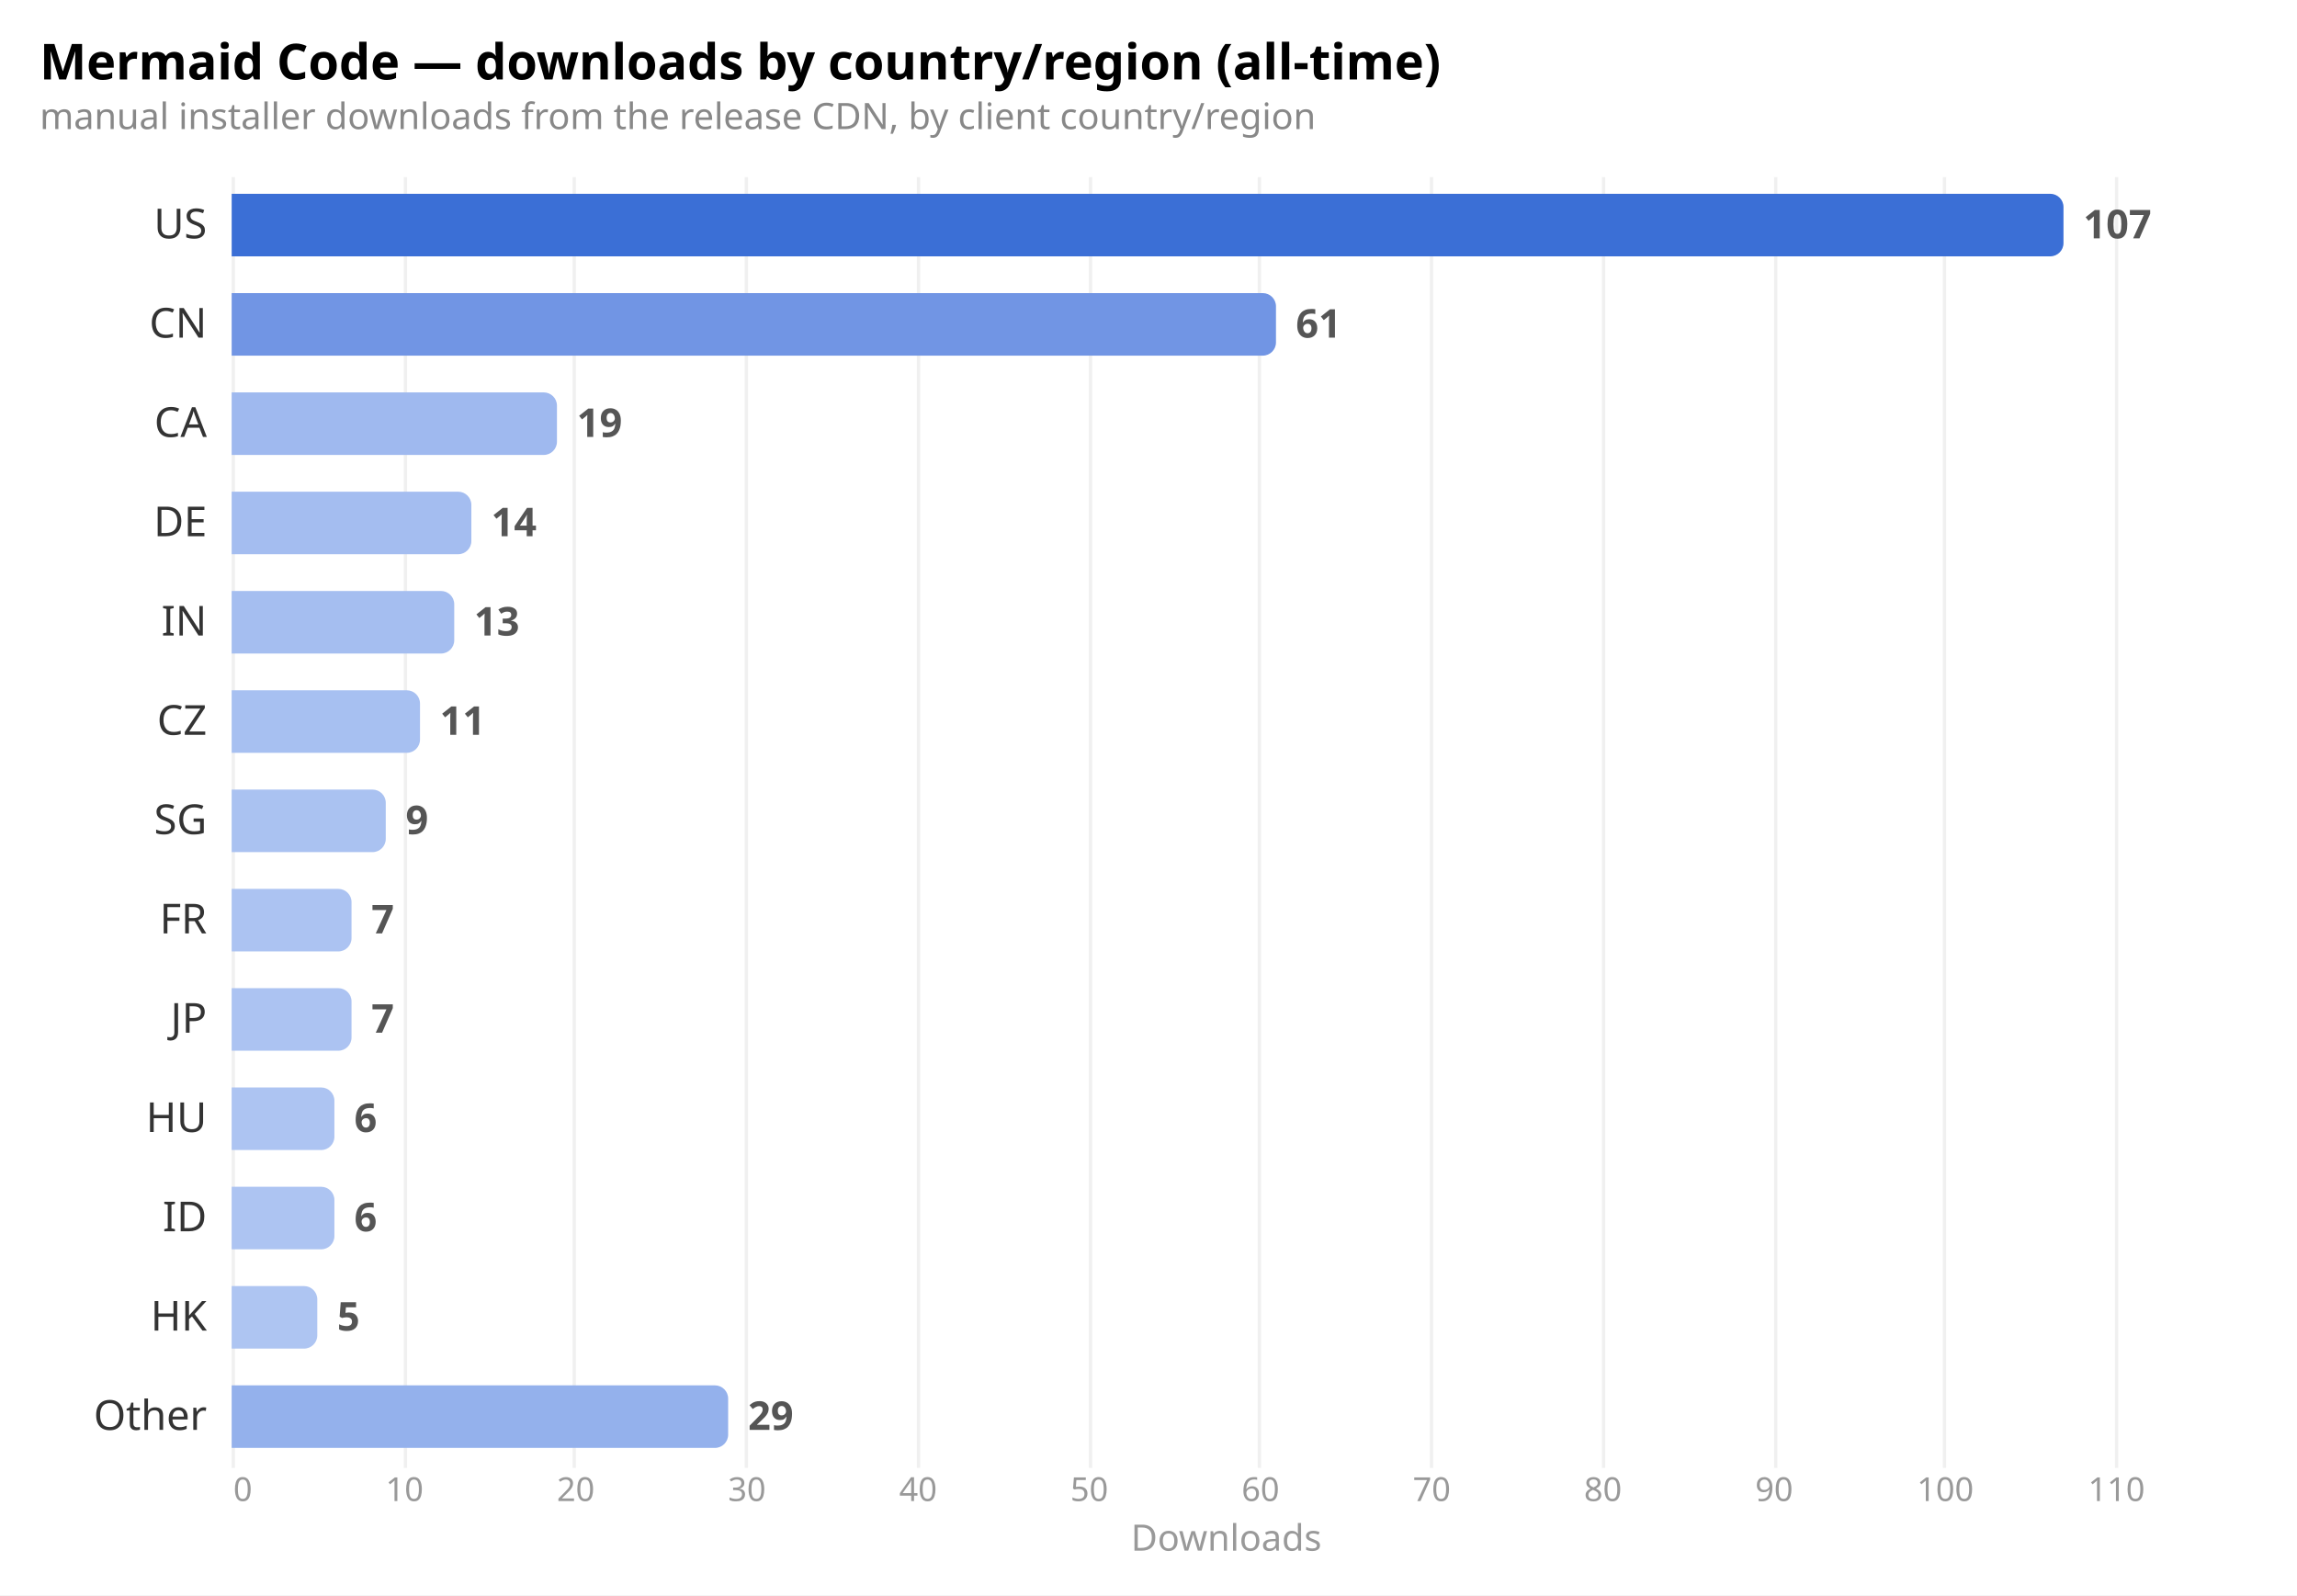
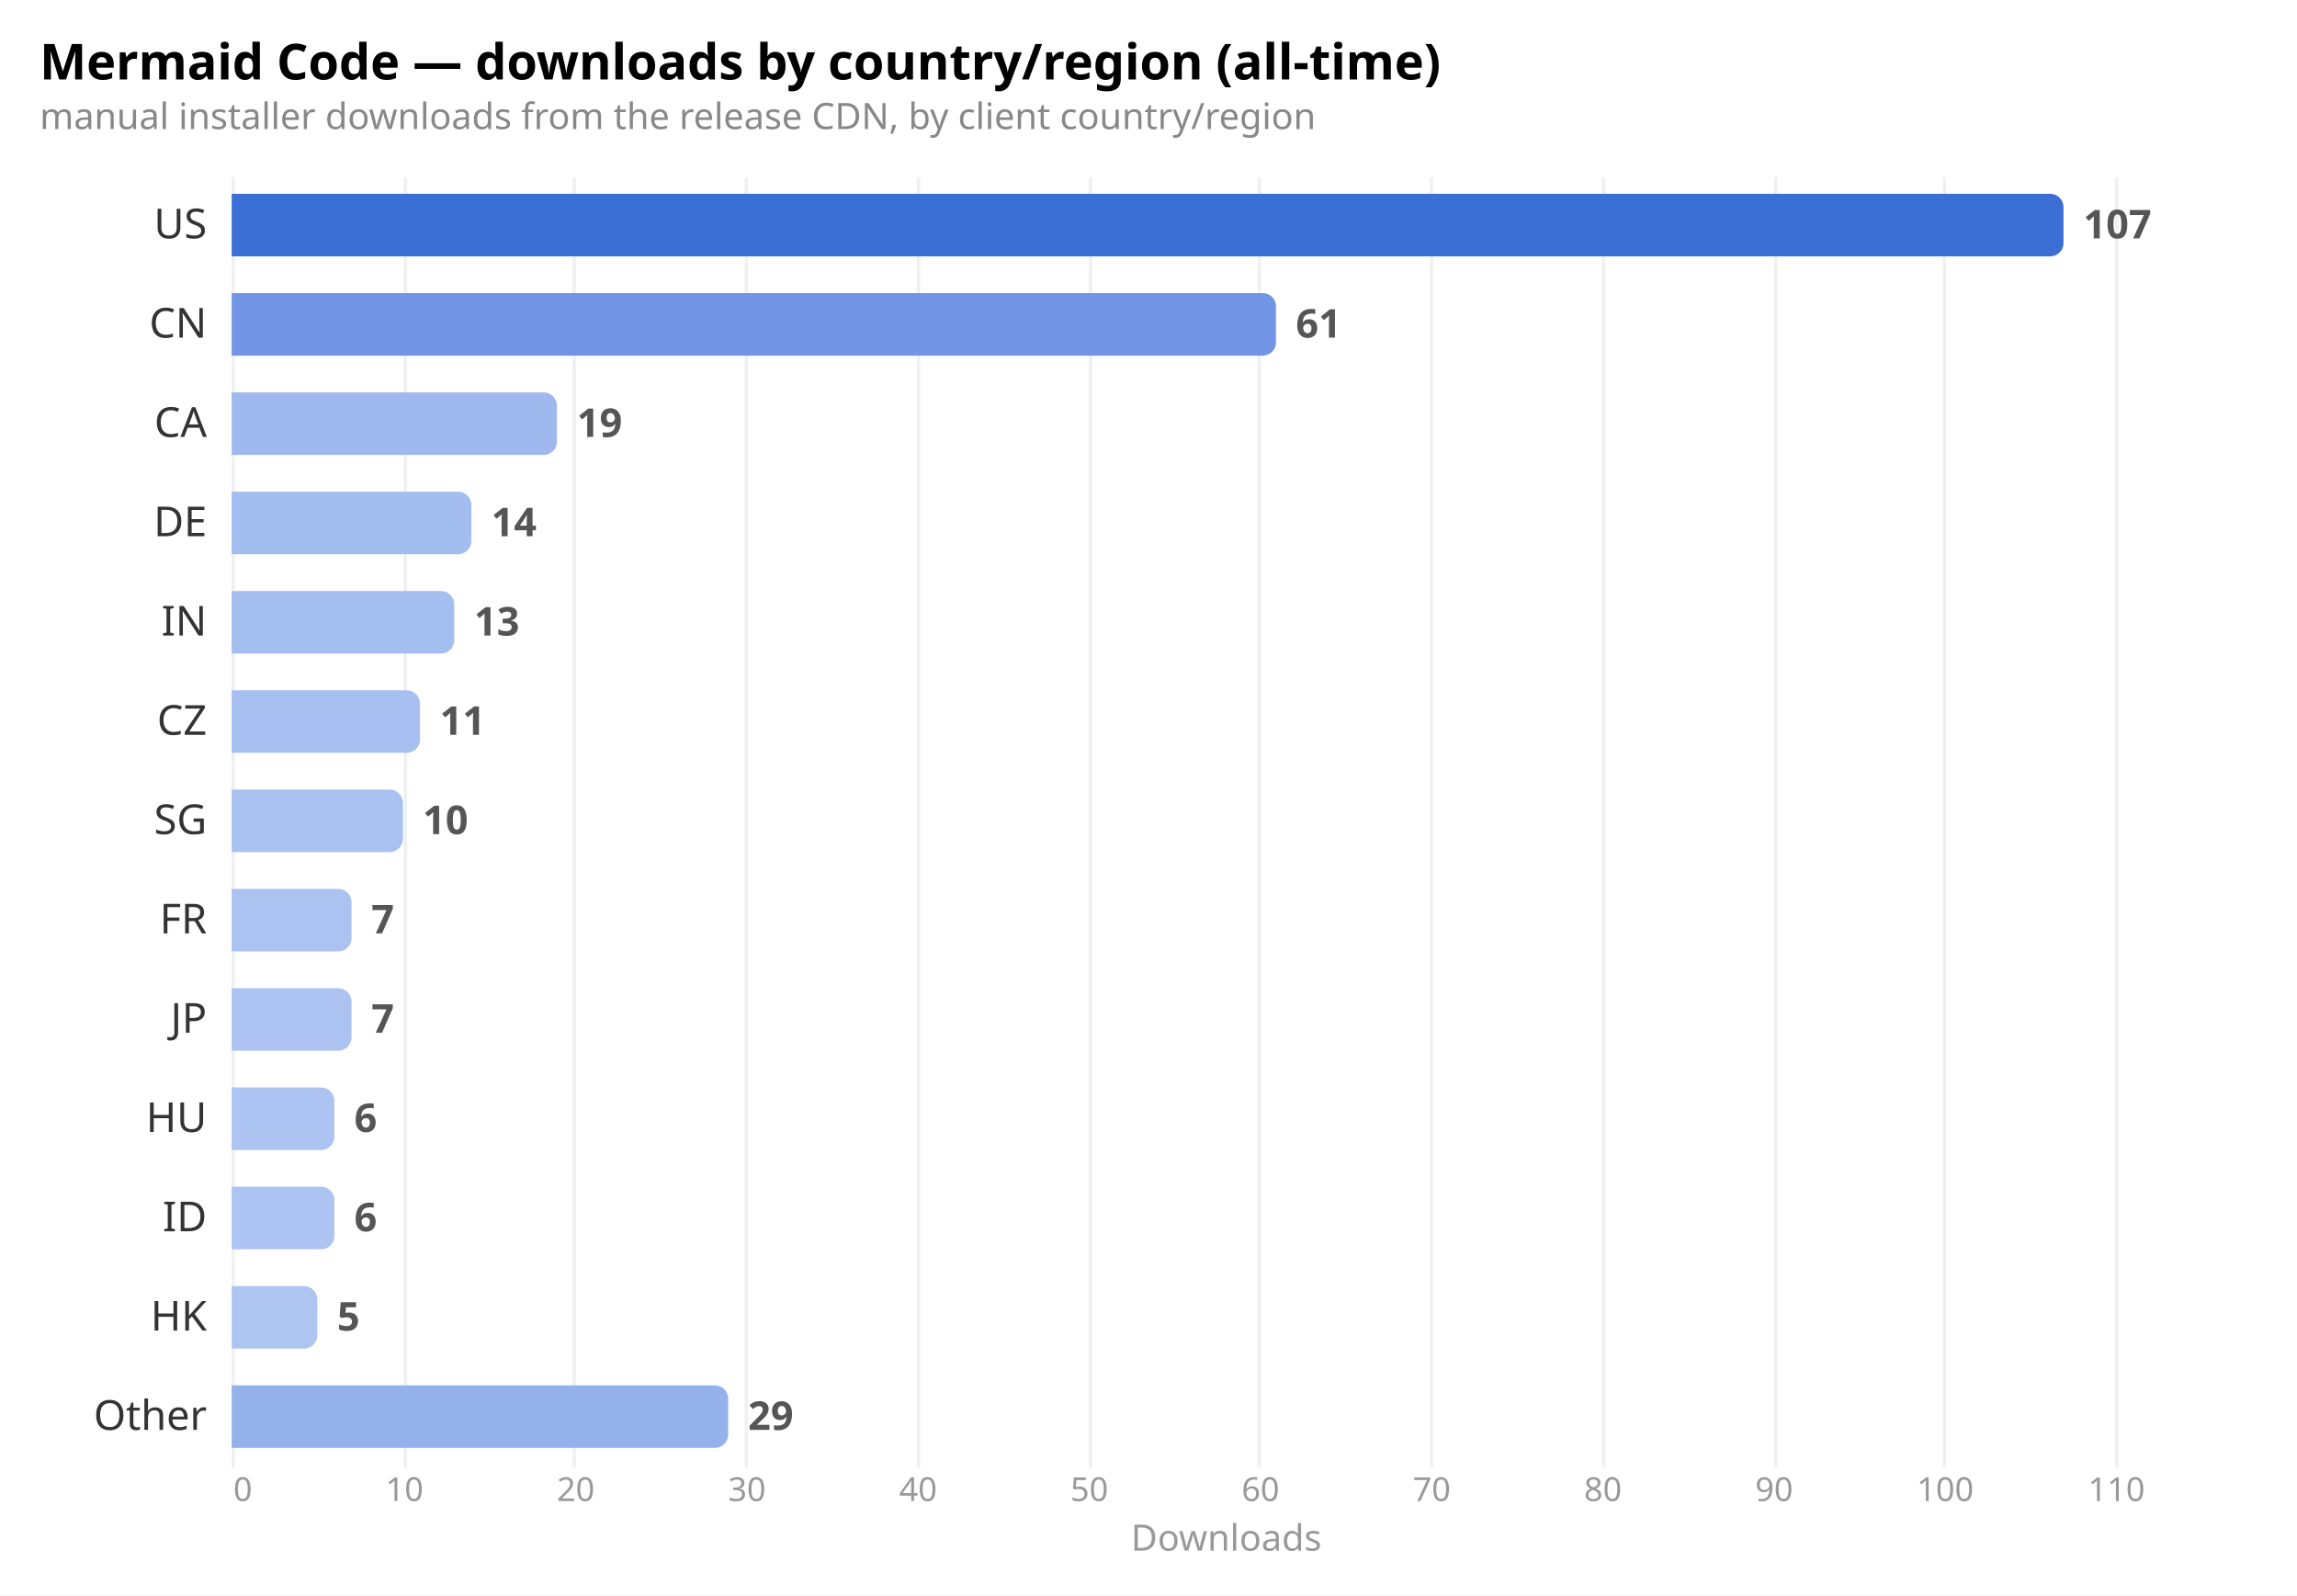
<svg xmlns="http://www.w3.org/2000/svg" version="1.1" class="marks" width="694" height="482" viewBox="0 0 694 482">
  <rect width="694" height="482" fill="white" />
  <g fill="none" stroke-miterlimit="4" transform="translate(70,53)">
    <g class="mark-group role-frame root" role="graphics-object" aria-roledescription="group mark container">
      <g transform="translate(0,0)">
        <path class="background" aria-hidden="true" d="M0,0h600v390h-600Z" />
        <g>
          <g class="mark-group role-axis" aria-hidden="true">
            <g transform="translate(0.5,390.5)">
              <path class="background" aria-hidden="true" d="M0,0h0v0h0Z" pointer-events="none" />
              <g>
                <g class="mark-rule role-axis-grid" pointer-events="none">
                  <line transform="translate(0,0)" x2="0" y2="-390" stroke="#f0f0f0" stroke-width="1" opacity="1" />
                  <line transform="translate(52,0)" x2="0" y2="-390" stroke="#f0f0f0" stroke-width="1" opacity="1" />
                  <line transform="translate(103,0)" x2="0" y2="-390" stroke="#f0f0f0" stroke-width="1" opacity="1" />
                  <line transform="translate(155,0)" x2="0" y2="-390" stroke="#f0f0f0" stroke-width="1" opacity="1" />
                  <line transform="translate(207,0)" x2="0" y2="-390" stroke="#f0f0f0" stroke-width="1" opacity="1" />
                  <line transform="translate(259,0)" x2="0" y2="-390" stroke="#f0f0f0" stroke-width="1" opacity="1" />
                  <line transform="translate(310,0)" x2="0" y2="-390" stroke="#f0f0f0" stroke-width="1" opacity="1" />
                  <line transform="translate(362,0)" x2="0" y2="-390" stroke="#f0f0f0" stroke-width="1" opacity="1" />
                  <line transform="translate(414,0)" x2="0" y2="-390" stroke="#f0f0f0" stroke-width="1" opacity="1" />
                  <line transform="translate(466,0)" x2="0" y2="-390" stroke="#f0f0f0" stroke-width="1" opacity="1" />
                  <line transform="translate(517,0)" x2="0" y2="-390" stroke="#f0f0f0" stroke-width="1" opacity="1" />
                  <line transform="translate(569,0)" x2="0" y2="-390" stroke="#f0f0f0" stroke-width="1" opacity="1" />
                </g>
              </g>
              <path class="foreground" aria-hidden="true" d="" pointer-events="none" display="none" />
            </g>
          </g>
          <g class="mark-group role-axis" role="graphics-symbol" aria-roledescription="axis" aria-label="X-axis titled 'Downloads' for a linear scale with values from 0 to 116">
            <g transform="translate(0.5,390.5)">
              <path class="background" aria-hidden="true" d="M0,0h0v0h0Z" pointer-events="none" />
              <g>
                <g class="mark-text role-axis-label" pointer-events="none">
                  <text text-anchor="start" transform="translate(0,10)" font-family="sans-serif" font-size="10px" fill="#999" opacity="1">0</text>
                  <text text-anchor="middle" transform="translate(51.72414,10)" font-family="sans-serif" font-size="10px" fill="#999" opacity="1">10</text>
                  <text text-anchor="middle" transform="translate(103.4483,10)" font-family="sans-serif" font-size="10px" fill="#999" opacity="1">20</text>
                  <text text-anchor="middle" transform="translate(155.1724,10)" font-family="sans-serif" font-size="10px" fill="#999" opacity="1">30</text>
                  <text text-anchor="middle" transform="translate(206.8966,10)" font-family="sans-serif" font-size="10px" fill="#999" opacity="1">40</text>
                  <text text-anchor="middle" transform="translate(258.6207,10)" font-family="sans-serif" font-size="10px" fill="#999" opacity="1">50</text>
                  <text text-anchor="middle" transform="translate(310.3448,10)" font-family="sans-serif" font-size="10px" fill="#999" opacity="1">60</text>
                  <text text-anchor="middle" transform="translate(362.069,10)" font-family="sans-serif" font-size="10px" fill="#999" opacity="1">70</text>
                  <text text-anchor="middle" transform="translate(413.7931,10)" font-family="sans-serif" font-size="10px" fill="#999" opacity="1">80</text>
                  <text text-anchor="middle" transform="translate(465.5172,10)" font-family="sans-serif" font-size="10px" fill="#999" opacity="1">90</text>
                  <text text-anchor="middle" transform="translate(517.2414,10)" font-family="sans-serif" font-size="10px" fill="#999" opacity="1">100</text>
                  <text text-anchor="middle" transform="translate(568.9655,10)" font-family="sans-serif" font-size="10px" fill="#999" opacity="1">110</text>
                </g>
                <g class="mark-text role-axis-title" pointer-events="none">
                  <text text-anchor="middle" transform="translate(300,25)" font-family="sans-serif" font-size="11px" font-weight="500" fill="#999" opacity="1">Downloads</text>
                </g>
              </g>
              <path class="foreground" aria-hidden="true" d="" pointer-events="none" display="none" />
            </g>
          </g>
          <g class="mark-group role-axis" role="graphics-symbol" aria-roledescription="axis" aria-label="Y-axis for a discrete scale with 13 values: US, CN, CA, DE, IN, ending with Other">
            <g transform="translate(0.5,0.5)">
              <path class="background" aria-hidden="true" d="M0,0h0v0h0Z" pointer-events="none" />
              <g>
                <g class="mark-text role-axis-label" pointer-events="none">
                  <text text-anchor="end" transform="translate(-8,18.5)" font-family="sans-serif" font-size="12.5px" font-weight="500" fill="#333" opacity="1">US</text>
                  <text text-anchor="end" transform="translate(-8,48.5)" font-family="sans-serif" font-size="12.5px" font-weight="500" fill="#333" opacity="1">CN</text>
                  <text text-anchor="end" transform="translate(-8,78.5)" font-family="sans-serif" font-size="12.5px" font-weight="500" fill="#333" opacity="1">CA</text>
                  <text text-anchor="end" transform="translate(-8,108.5)" font-family="sans-serif" font-size="12.5px" font-weight="500" fill="#333" opacity="1">DE</text>
                  <text text-anchor="end" transform="translate(-8,138.5)" font-family="sans-serif" font-size="12.5px" font-weight="500" fill="#333" opacity="1">IN</text>
                  <text text-anchor="end" transform="translate(-8,168.5)" font-family="sans-serif" font-size="12.5px" font-weight="500" fill="#333" opacity="1">CZ</text>
                  <text text-anchor="end" transform="translate(-8,198.5)" font-family="sans-serif" font-size="12.5px" font-weight="500" fill="#333" opacity="1">SG</text>
                  <text text-anchor="end" transform="translate(-8,228.5)" font-family="sans-serif" font-size="12.5px" font-weight="500" fill="#333" opacity="1">FR</text>
                  <text text-anchor="end" transform="translate(-8,258.5)" font-family="sans-serif" font-size="12.5px" font-weight="500" fill="#333" opacity="1">JP</text>
                  <text text-anchor="end" transform="translate(-8,288.5)" font-family="sans-serif" font-size="12.5px" font-weight="500" fill="#333" opacity="1">HU</text>
                  <text text-anchor="end" transform="translate(-8,318.5)" font-family="sans-serif" font-size="12.5px" font-weight="500" fill="#333" opacity="1">ID</text>
                  <text text-anchor="end" transform="translate(-8,348.5)" font-family="sans-serif" font-size="12.5px" font-weight="500" fill="#333" opacity="1">HK</text>
                  <text text-anchor="end" transform="translate(-8,378.5)" font-family="sans-serif" font-size="12.5px" font-weight="500" fill="#333" opacity="1">Other</text>
                </g>
              </g>
              <path class="foreground" aria-hidden="true" d="" pointer-events="none" display="none" />
            </g>
          </g>
          <g class="mark-group role-scope" role="graphics-object" aria-roledescription="group mark container">
            <g transform="translate(0,5.55)">
              <path class="background" aria-hidden="true" d="M0,0L549.448,0C551.656,0,553.448,1.792,553.448,4L553.448,14.9C553.448,17.108,551.656,18.9,549.448,18.9L0,18.9C0,18.9,0,18.9,0,18.9L0,0C0,0,0,0,0,0Z" />
              <g clip-path="url(#clip1)">
                <g class="mark-group role-scope" role="graphics-object" aria-roledescription="group mark container">
                  <g transform="translate(0,0)">
                    <path class="background" aria-hidden="true" d="M0,0h0v18.9h0Z" />
                    <g>
                      <g class="mark-rect role-mark layer_0_marks" role="graphics-object" aria-roledescription="rect mark container">
                        <path aria-label="Downloads: 107; country: US; downloads: 107" role="graphics-symbol" aria-roledescription="bar" d="M0,0h553.448v18.9h-553.448Z" fill="rgb(59, 111, 214)" />
                      </g>
                    </g>
                    <path class="foreground" aria-hidden="true" d="" display="none" />
                  </g>
                </g>
              </g>
              <path class="foreground" aria-hidden="true" d="" display="none" />
            </g>
            <g transform="translate(0,35.55)">
              <path class="background" aria-hidden="true" d="M0,0L311.517,0C313.725,0,315.517,1.792,315.517,4L315.517,14.9C315.517,17.108,313.725,18.9,311.517,18.9L0,18.9C0,18.9,0,18.9,0,18.9L0,0C0,0,0,0,0,0Z" />
              <g clip-path="url(#clip2)">
                <g class="mark-group role-scope" role="graphics-object" aria-roledescription="group mark container">
                  <g transform="translate(0,0)">
                    <path class="background" aria-hidden="true" d="M0,0h0v18.9h0Z" />
                    <g>
                      <g class="mark-rect role-mark layer_0_marks" role="graphics-object" aria-roledescription="rect mark container">
                        <path aria-label="Downloads: 61; country: CN; downloads: 61" role="graphics-symbol" aria-roledescription="bar" d="M0,0h315.517v18.9h-315.517Z" fill="rgb(113, 149, 228)" />
                      </g>
                    </g>
                    <path class="foreground" aria-hidden="true" d="" display="none" />
                  </g>
                </g>
              </g>
              <path class="foreground" aria-hidden="true" d="" display="none" />
            </g>
            <g transform="translate(0,65.55)">
              <path class="background" aria-hidden="true" d="M0,0L94.276,0C96.484,0,98.276,1.792,98.276,4L98.276,14.9C98.276,17.108,96.484,18.9,94.276,18.9L0,18.9C0,18.9,0,18.9,0,18.9L0,0C0,0,0,0,0,0Z" />
              <g clip-path="url(#clip3)">
                <g class="mark-group role-scope" role="graphics-object" aria-roledescription="group mark container">
                  <g transform="translate(0,0)">
                    <path class="background" aria-hidden="true" d="M0,0h0v18.9h0Z" />
                    <g>
                      <g class="mark-rect role-mark layer_0_marks" role="graphics-object" aria-roledescription="rect mark container">
                        <path aria-label="Downloads: 19; country: CA; downloads: 19" role="graphics-symbol" aria-roledescription="bar" d="M0,0h98.276v18.9h-98.276Z" fill="rgb(159, 185, 239)" />
                      </g>
                    </g>
                    <path class="foreground" aria-hidden="true" d="" display="none" />
                  </g>
                </g>
              </g>
              <path class="foreground" aria-hidden="true" d="" display="none" />
            </g>
            <g transform="translate(0,95.55)">
              <path class="background" aria-hidden="true" d="M0,0L68.414,0C70.621,0,72.414,1.792,72.414,4L72.414,14.9C72.414,17.108,70.621,18.9,68.414,18.9L0,18.9C0,18.9,0,18.9,0,18.9L0,0C0,0,0,0,0,0Z" />
              <g clip-path="url(#clip4)">
                <g class="mark-group role-scope" role="graphics-object" aria-roledescription="group mark container">
                  <g transform="translate(0,0)">
                    <path class="background" aria-hidden="true" d="M0,0h0v18.9h0Z" />
                    <g>
                      <g class="mark-rect role-mark layer_0_marks" role="graphics-object" aria-roledescription="rect mark container">
                        <path aria-label="Downloads: 14; country: DE; downloads: 14" role="graphics-symbol" aria-roledescription="bar" d="M0,0h72.414v18.9h-72.414Z" fill="rgb(164, 189, 240)" />
                      </g>
                    </g>
                    <path class="foreground" aria-hidden="true" d="" display="none" />
                  </g>
                </g>
              </g>
              <path class="foreground" aria-hidden="true" d="" display="none" />
            </g>
            <g transform="translate(0,125.55)">
              <path class="background" aria-hidden="true" d="M0,0L63.241,0C65.449,0,67.241,1.792,67.241,4L67.241,14.9C67.241,17.108,65.449,18.9,63.241,18.9L0,18.9C0,18.9,0,18.9,0,18.9L0,0C0,0,0,0,0,0Z" />
              <g clip-path="url(#clip5)">
                <g class="mark-group role-scope" role="graphics-object" aria-roledescription="group mark container">
                  <g transform="translate(0,0)">
                    <path class="background" aria-hidden="true" d="M0,0h0v18.9h0Z" />
                    <g>
                      <g class="mark-rect role-mark layer_0_marks" role="graphics-object" aria-roledescription="rect mark container">
                        <path aria-label="Downloads: 13; country: IN; downloads: 13" role="graphics-symbol" aria-roledescription="bar" d="M0,0h67.241v18.9h-67.241Z" fill="rgb(165, 190, 240)" />
                      </g>
                    </g>
                    <path class="foreground" aria-hidden="true" d="" display="none" />
                  </g>
                </g>
              </g>
              <path class="foreground" aria-hidden="true" d="" display="none" />
            </g>
            <g transform="translate(0,155.55)">
              <path class="background" aria-hidden="true" d="M0,0L52.897,0C55.104,0,56.897,1.792,56.897,4L56.897,14.9C56.897,17.108,55.104,18.9,52.897,18.9L0,18.9C0,18.9,0,18.9,0,18.9L0,0C0,0,0,0,0,0Z" />
              <g clip-path="url(#clip6)">
                <g class="mark-group role-scope" role="graphics-object" aria-roledescription="group mark container">
                  <g transform="translate(0,0)">
                    <path class="background" aria-hidden="true" d="M0,0h0v18.9h0Z" />
                    <g>
                      <g class="mark-rect role-mark layer_0_marks" role="graphics-object" aria-roledescription="rect mark container">
                        <path aria-label="Downloads: 11; country: CZ; downloads: 11" role="graphics-symbol" aria-roledescription="bar" d="M0,0h56.897v18.9h-56.897Z" fill="rgb(167, 192, 241)" />
                      </g>
                    </g>
                    <path class="foreground" aria-hidden="true" d="" display="none" />
                  </g>
                </g>
              </g>
              <path class="foreground" aria-hidden="true" d="" display="none" />
            </g>
            <g transform="translate(0,185.55)">
-               <path class="background" aria-hidden="true" d="M0,0L42.552,0C44.759,0,46.552,1.792,46.552,4L46.552,14.9C46.552,17.108,44.759,18.9,42.552,18.9L0,18.9C0,18.9,0,18.9,0,18.9L0,0C0,0,0,0,0,0Z" />
+               <path class="background" aria-hidden="true" d="M0,0L47.724,0C49.932,0,51.724,1.792,51.724,4L51.724,14.9C51.724,17.108,49.932,18.9,47.724,18.9L0,18.9C0,18.9,0,18.9,0,18.9L0,0C0,0,0,0,0,0Z" />
              <g clip-path="url(#clip7)">
                <g class="mark-group role-scope" role="graphics-object" aria-roledescription="group mark container">
                  <g transform="translate(0,0)">
                    <path class="background" aria-hidden="true" d="M0,0h0v18.9h0Z" />
                    <g>
                      <g class="mark-rect role-mark layer_0_marks" role="graphics-object" aria-roledescription="rect mark container">
-                         <path aria-label="Downloads: 9; country: SG; downloads: 9" role="graphics-symbol" aria-roledescription="bar" d="M0,0h46.552v18.9h-46.552Z" fill="rgb(170, 194, 241)" />
+                         <path aria-label="Downloads: 10; country: SG; downloads: 10" role="graphics-symbol" aria-roledescription="bar" d="M0,0h51.724v18.9h-51.724Z" fill="rgb(168, 193, 241)" />
                      </g>
                    </g>
                    <path class="foreground" aria-hidden="true" d="" display="none" />
                  </g>
                </g>
              </g>
              <path class="foreground" aria-hidden="true" d="" display="none" />
            </g>
            <g transform="translate(0,215.55)">
              <path class="background" aria-hidden="true" d="M0,0L32.207,0C34.415,0,36.207,1.792,36.207,4L36.207,14.9C36.207,17.108,34.415,18.9,32.207,18.9L0,18.9C0,18.9,0,18.9,0,18.9L0,0C0,0,0,0,0,0Z" />
              <g clip-path="url(#clip8)">
                <g class="mark-group role-scope" role="graphics-object" aria-roledescription="group mark container">
                  <g transform="translate(0,0)">
                    <path class="background" aria-hidden="true" d="M0,0h0v18.9h0Z" />
                    <g>
                      <g class="mark-rect role-mark layer_0_marks" role="graphics-object" aria-roledescription="rect mark container">
                        <path aria-label="Downloads: 7; country: FR; downloads: 7" role="graphics-symbol" aria-roledescription="bar" d="M0,0h36.207v18.9h-36.207Z" fill="rgb(172, 195, 242)" />
                      </g>
                    </g>
                    <path class="foreground" aria-hidden="true" d="" display="none" />
                  </g>
                </g>
              </g>
              <path class="foreground" aria-hidden="true" d="" display="none" />
            </g>
            <g transform="translate(0,245.55)">
              <path class="background" aria-hidden="true" d="M0,0L32.207,0C34.415,0,36.207,1.792,36.207,4L36.207,14.9C36.207,17.108,34.415,18.9,32.207,18.9L0,18.9C0,18.9,0,18.9,0,18.9L0,0C0,0,0,0,0,0Z" />
              <g clip-path="url(#clip9)">
                <g class="mark-group role-scope" role="graphics-object" aria-roledescription="group mark container">
                  <g transform="translate(0,0)">
                    <path class="background" aria-hidden="true" d="M0,0h0v18.9h0Z" />
                    <g>
                      <g class="mark-rect role-mark layer_0_marks" role="graphics-object" aria-roledescription="rect mark container">
                        <path aria-label="Downloads: 7; country: JP; downloads: 7" role="graphics-symbol" aria-roledescription="bar" d="M0,0h36.207v18.9h-36.207Z" fill="rgb(172, 195, 242)" />
                      </g>
                    </g>
                    <path class="foreground" aria-hidden="true" d="" display="none" />
                  </g>
                </g>
              </g>
              <path class="foreground" aria-hidden="true" d="" display="none" />
            </g>
            <g transform="translate(0,275.55)">
              <path class="background" aria-hidden="true" d="M0,0L27.034,0C29.242,0,31.034,1.792,31.034,4L31.034,14.9C31.034,17.108,29.242,18.9,27.034,18.9L0,18.9C0,18.9,0,18.9,0,18.9L0,0C0,0,0,0,0,0Z" />
              <g clip-path="url(#clip10)">
                <g class="mark-group role-scope" role="graphics-object" aria-roledescription="group mark container">
                  <g transform="translate(0,0)">
                    <path class="background" aria-hidden="true" d="M0,0h0v18.9h0Z" />
                    <g>
                      <g class="mark-rect role-mark layer_0_marks" role="graphics-object" aria-roledescription="rect mark container">
                        <path aria-label="Downloads: 6; country: HU; downloads: 6" role="graphics-symbol" aria-roledescription="bar" d="M0,0h31.034v18.9h-31.034Z" fill="rgb(173, 196, 242)" />
                      </g>
                    </g>
                    <path class="foreground" aria-hidden="true" d="" display="none" />
                  </g>
                </g>
              </g>
              <path class="foreground" aria-hidden="true" d="" display="none" />
            </g>
            <g transform="translate(0,305.55)">
              <path class="background" aria-hidden="true" d="M0,0L27.034,0C29.242,0,31.034,1.792,31.034,4L31.034,14.9C31.034,17.108,29.242,18.9,27.034,18.9L0,18.9C0,18.9,0,18.9,0,18.9L0,0C0,0,0,0,0,0Z" />
              <g clip-path="url(#clip11)">
                <g class="mark-group role-scope" role="graphics-object" aria-roledescription="group mark container">
                  <g transform="translate(0,0)">
                    <path class="background" aria-hidden="true" d="M0,0h0v18.9h0Z" />
                    <g>
                      <g class="mark-rect role-mark layer_0_marks" role="graphics-object" aria-roledescription="rect mark container">
                        <path aria-label="Downloads: 6; country: ID; downloads: 6" role="graphics-symbol" aria-roledescription="bar" d="M0,0h31.034v18.9h-31.034Z" fill="rgb(173, 196, 242)" />
                      </g>
                    </g>
                    <path class="foreground" aria-hidden="true" d="" display="none" />
                  </g>
                </g>
              </g>
              <path class="foreground" aria-hidden="true" d="" display="none" />
            </g>
            <g transform="translate(0,335.55)">
              <path class="background" aria-hidden="true" d="M0,0L21.862,0C24.07,0,25.862,1.792,25.862,4L25.862,14.9C25.862,17.108,24.07,18.9,21.862,18.9L0,18.9C0,18.9,0,18.9,0,18.9L0,0C0,0,0,0,0,0Z" />
              <g clip-path="url(#clip12)">
                <g class="mark-group role-scope" role="graphics-object" aria-roledescription="group mark container">
                  <g transform="translate(0,0)">
                    <path class="background" aria-hidden="true" d="M0,0h0v18.9h0Z" />
                    <g>
                      <g class="mark-rect role-mark layer_0_marks" role="graphics-object" aria-roledescription="rect mark container">
                        <path aria-label="Downloads: 5; country: HK; downloads: 5" role="graphics-symbol" aria-roledescription="bar" d="M0,0h25.862v18.9h-25.862Z" fill="rgb(174, 197, 242)" />
                      </g>
                    </g>
                    <path class="foreground" aria-hidden="true" d="" display="none" />
                  </g>
                </g>
              </g>
              <path class="foreground" aria-hidden="true" d="" display="none" />
            </g>
            <g transform="translate(0,365.55)">
              <path class="background" aria-hidden="true" d="M0,0L146,0C148.208,0,150,1.792,150,4L150,14.9C150,17.108,148.208,18.9,146,18.9L0,18.9C0,18.9,0,18.9,0,18.9L0,0C0,0,0,0,0,0Z" />
              <g clip-path="url(#clip13)">
                <g class="mark-group role-scope" role="graphics-object" aria-roledescription="group mark container">
                  <g transform="translate(0,0)">
                    <path class="background" aria-hidden="true" d="M0,0h0v18.9h0Z" />
                    <g>
                      <g class="mark-rect role-mark layer_0_marks" role="graphics-object" aria-roledescription="rect mark container">
                        <path aria-label="Downloads: 29; country: Other; downloads: 29" role="graphics-symbol" aria-roledescription="bar" d="M0,0h150v18.9h-150Z" fill="rgb(148, 177, 236)" />
                      </g>
                    </g>
                    <path class="foreground" aria-hidden="true" d="" display="none" />
                  </g>
                </g>
              </g>
              <path class="foreground" aria-hidden="true" d="" display="none" />
            </g>
          </g>
          <g class="mark-text role-mark layer_1_marks" role="graphics-object" aria-roledescription="text mark container">
            <text aria-label="Downloads: 107; country: US; downloads: 107" role="graphics-symbol" aria-roledescription="text mark" text-anchor="start" transform="translate(559.4483,19)" font-family="sans-serif" font-size="12px" font-weight="600" fill="#555">107</text>
            <text aria-label="Downloads: 61; country: CN; downloads: 61" role="graphics-symbol" aria-roledescription="text mark" text-anchor="start" transform="translate(321.5172,49)" font-family="sans-serif" font-size="12px" font-weight="600" fill="#555">61</text>
            <text aria-label="Downloads: 19; country: CA; downloads: 19" role="graphics-symbol" aria-roledescription="text mark" text-anchor="start" transform="translate(104.2759,79)" font-family="sans-serif" font-size="12px" font-weight="600" fill="#555">19</text>
            <text aria-label="Downloads: 14; country: DE; downloads: 14" role="graphics-symbol" aria-roledescription="text mark" text-anchor="start" transform="translate(78.41379,109)" font-family="sans-serif" font-size="12px" font-weight="600" fill="#555">14</text>
            <text aria-label="Downloads: 13; country: IN; downloads: 13" role="graphics-symbol" aria-roledescription="text mark" text-anchor="start" transform="translate(73.24138,139)" font-family="sans-serif" font-size="12px" font-weight="600" fill="#555">13</text>
            <text aria-label="Downloads: 11; country: CZ; downloads: 11" role="graphics-symbol" aria-roledescription="text mark" text-anchor="start" transform="translate(62.89655,169)" font-family="sans-serif" font-size="12px" font-weight="600" fill="#555">11</text>
-             <text aria-label="Downloads: 9; country: SG; downloads: 9" role="graphics-symbol" aria-roledescription="text mark" text-anchor="start" transform="translate(52.55172,199)" font-family="sans-serif" font-size="12px" font-weight="600" fill="#555">9</text>
+             <text aria-label="Downloads: 10; country: SG; downloads: 10" role="graphics-symbol" aria-roledescription="text mark" text-anchor="start" transform="translate(57.72414,199)" font-family="sans-serif" font-size="12px" font-weight="600" fill="#555">10</text>
            <text aria-label="Downloads: 7; country: FR; downloads: 7" role="graphics-symbol" aria-roledescription="text mark" text-anchor="start" transform="translate(42.2069,229)" font-family="sans-serif" font-size="12px" font-weight="600" fill="#555">7</text>
            <text aria-label="Downloads: 7; country: JP; downloads: 7" role="graphics-symbol" aria-roledescription="text mark" text-anchor="start" transform="translate(42.2069,259)" font-family="sans-serif" font-size="12px" font-weight="600" fill="#555">7</text>
            <text aria-label="Downloads: 6; country: HU; downloads: 6" role="graphics-symbol" aria-roledescription="text mark" text-anchor="start" transform="translate(37.03448,289)" font-family="sans-serif" font-size="12px" font-weight="600" fill="#555">6</text>
            <text aria-label="Downloads: 6; country: ID; downloads: 6" role="graphics-symbol" aria-roledescription="text mark" text-anchor="start" transform="translate(37.03448,319)" font-family="sans-serif" font-size="12px" font-weight="600" fill="#555">6</text>
            <text aria-label="Downloads: 5; country: HK; downloads: 5" role="graphics-symbol" aria-roledescription="text mark" text-anchor="start" transform="translate(31.86207,349)" font-family="sans-serif" font-size="12px" font-weight="600" fill="#555">5</text>
            <text aria-label="Downloads: 29; country: Other; downloads: 29" role="graphics-symbol" aria-roledescription="text mark" text-anchor="start" transform="translate(156,379)" font-family="sans-serif" font-size="12px" font-weight="600" fill="#555">29</text>
          </g>
          <g class="mark-group role-title">
            <g transform="translate(-58,-41)">
              <path class="background" aria-hidden="true" d="M0,0h0v0h0Z" pointer-events="none" />
              <g>
                <g class="mark-text role-title-text" role="graphics-symbol" aria-roledescription="title" aria-label="Title text 'Mermaid Code — downloads by country/region (all-time)'" pointer-events="none">
                  <text text-anchor="start" transform="translate(0,12)" font-family="sans-serif" font-size="15px" font-weight="600" fill="#000" opacity="1">Mermaid Code — downloads by country/region (all-time)</text>
                </g>
                <g class="mark-text role-title-subtitle" role="graphics-symbol" aria-roledescription="subtitle" aria-label="Subtitle text 'manual installer downloads from the release CDN, by client country/region'" pointer-events="none">
                  <text text-anchor="start" transform="translate(0,27)" font-family="sans-serif" font-size="11px" fill="#888" opacity="1">manual installer downloads from the release CDN, by client country/region</text>
                </g>
              </g>
              <path class="foreground" aria-hidden="true" d="" pointer-events="none" display="none" />
            </g>
          </g>
        </g>
        <path class="foreground" aria-hidden="true" d="" display="none" />
      </g>
    </g>
  </g>
  <defs>
    <clipPath id="clip1">
      <path d="M0,0L549.448,0C551.656,0,553.448,1.792,553.448,4L553.448,14.9C553.448,17.108,551.656,18.9,549.448,18.9L0,18.9C0,18.9,0,18.9,0,18.9L0,0C0,0,0,0,0,0Z" />
    </clipPath>
    <clipPath id="clip2">
      <path d="M0,0L311.517,0C313.725,0,315.517,1.792,315.517,4L315.517,14.9C315.517,17.108,313.725,18.9,311.517,18.9L0,18.9C0,18.9,0,18.9,0,18.9L0,0C0,0,0,0,0,0Z" />
    </clipPath>
    <clipPath id="clip3">
      <path d="M0,0L94.276,0C96.484,0,98.276,1.792,98.276,4L98.276,14.9C98.276,17.108,96.484,18.9,94.276,18.9L0,18.9C0,18.9,0,18.9,0,18.9L0,0C0,0,0,0,0,0Z" />
    </clipPath>
    <clipPath id="clip4">
      <path d="M0,0L68.414,0C70.621,0,72.414,1.792,72.414,4L72.414,14.9C72.414,17.108,70.621,18.9,68.414,18.9L0,18.9C0,18.9,0,18.9,0,18.9L0,0C0,0,0,0,0,0Z" />
    </clipPath>
    <clipPath id="clip5">
      <path d="M0,0L63.241,0C65.449,0,67.241,1.792,67.241,4L67.241,14.9C67.241,17.108,65.449,18.9,63.241,18.9L0,18.9C0,18.9,0,18.9,0,18.9L0,0C0,0,0,0,0,0Z" />
    </clipPath>
    <clipPath id="clip6">
      <path d="M0,0L52.897,0C55.104,0,56.897,1.792,56.897,4L56.897,14.9C56.897,17.108,55.104,18.9,52.897,18.9L0,18.9C0,18.9,0,18.9,0,18.9L0,0C0,0,0,0,0,0Z" />
    </clipPath>
    <clipPath id="clip7">
-       <path d="M0,0L42.552,0C44.759,0,46.552,1.792,46.552,4L46.552,14.9C46.552,17.108,44.759,18.9,42.552,18.9L0,18.9C0,18.9,0,18.9,0,18.9L0,0C0,0,0,0,0,0Z" />
+       <path d="M0,0L47.724,0C49.932,0,51.724,1.792,51.724,4L51.724,14.9C51.724,17.108,49.932,18.9,47.724,18.9L0,18.9C0,18.9,0,18.9,0,18.9L0,0C0,0,0,0,0,0Z" />
    </clipPath>
    <clipPath id="clip8">
      <path d="M0,0L32.207,0C34.415,0,36.207,1.792,36.207,4L36.207,14.9C36.207,17.108,34.415,18.9,32.207,18.9L0,18.9C0,18.9,0,18.9,0,18.9L0,0C0,0,0,0,0,0Z" />
    </clipPath>
    <clipPath id="clip9">
      <path d="M0,0L32.207,0C34.415,0,36.207,1.792,36.207,4L36.207,14.9C36.207,17.108,34.415,18.9,32.207,18.9L0,18.9C0,18.9,0,18.9,0,18.9L0,0C0,0,0,0,0,0Z" />
    </clipPath>
    <clipPath id="clip10">
      <path d="M0,0L27.034,0C29.242,0,31.034,1.792,31.034,4L31.034,14.9C31.034,17.108,29.242,18.9,27.034,18.9L0,18.9C0,18.9,0,18.9,0,18.9L0,0C0,0,0,0,0,0Z" />
    </clipPath>
    <clipPath id="clip11">
      <path d="M0,0L27.034,0C29.242,0,31.034,1.792,31.034,4L31.034,14.9C31.034,17.108,29.242,18.9,27.034,18.9L0,18.9C0,18.9,0,18.9,0,18.9L0,0C0,0,0,0,0,0Z" />
    </clipPath>
    <clipPath id="clip12">
      <path d="M0,0L21.862,0C24.07,0,25.862,1.792,25.862,4L25.862,14.9C25.862,17.108,24.07,18.9,21.862,18.9L0,18.9C0,18.9,0,18.9,0,18.9L0,0C0,0,0,0,0,0Z" />
    </clipPath>
    <clipPath id="clip13">
      <path d="M0,0L146,0C148.208,0,150,1.792,150,4L150,14.9C150,17.108,148.208,18.9,146,18.9L0,18.9C0,18.9,0,18.9,0,18.9L0,0C0,0,0,0,0,0Z" />
    </clipPath>
  </defs>
</svg>
